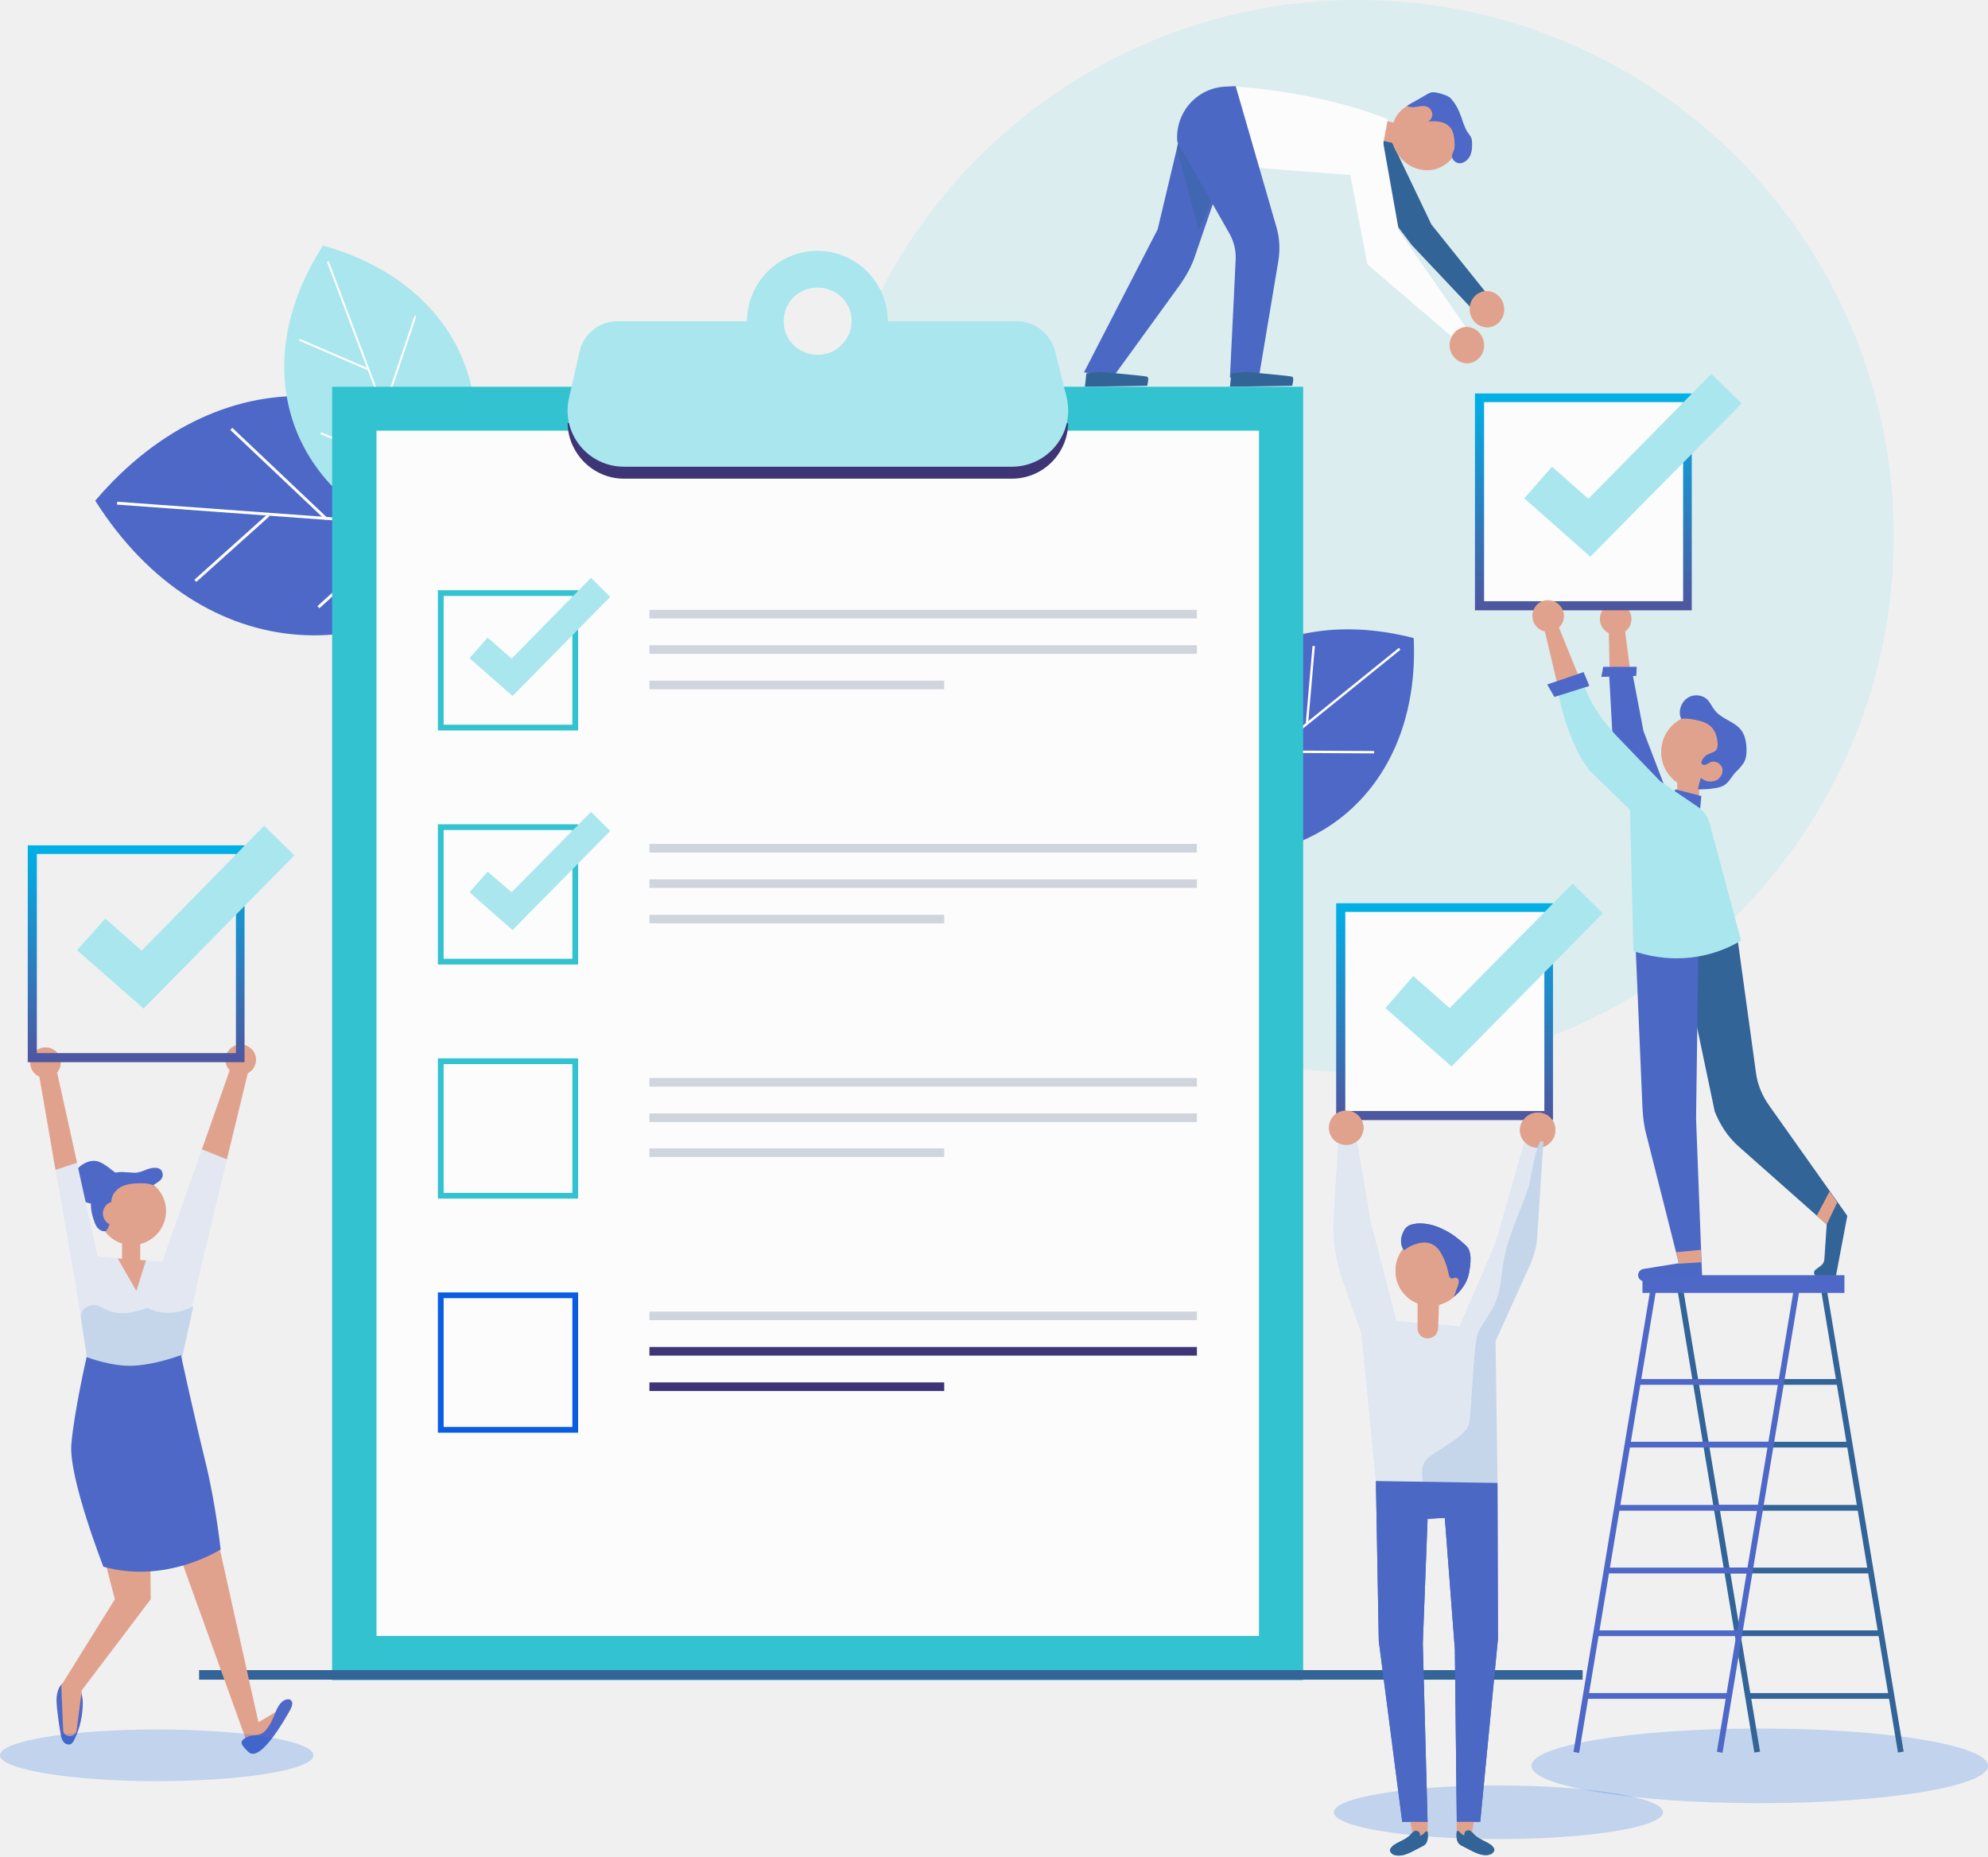
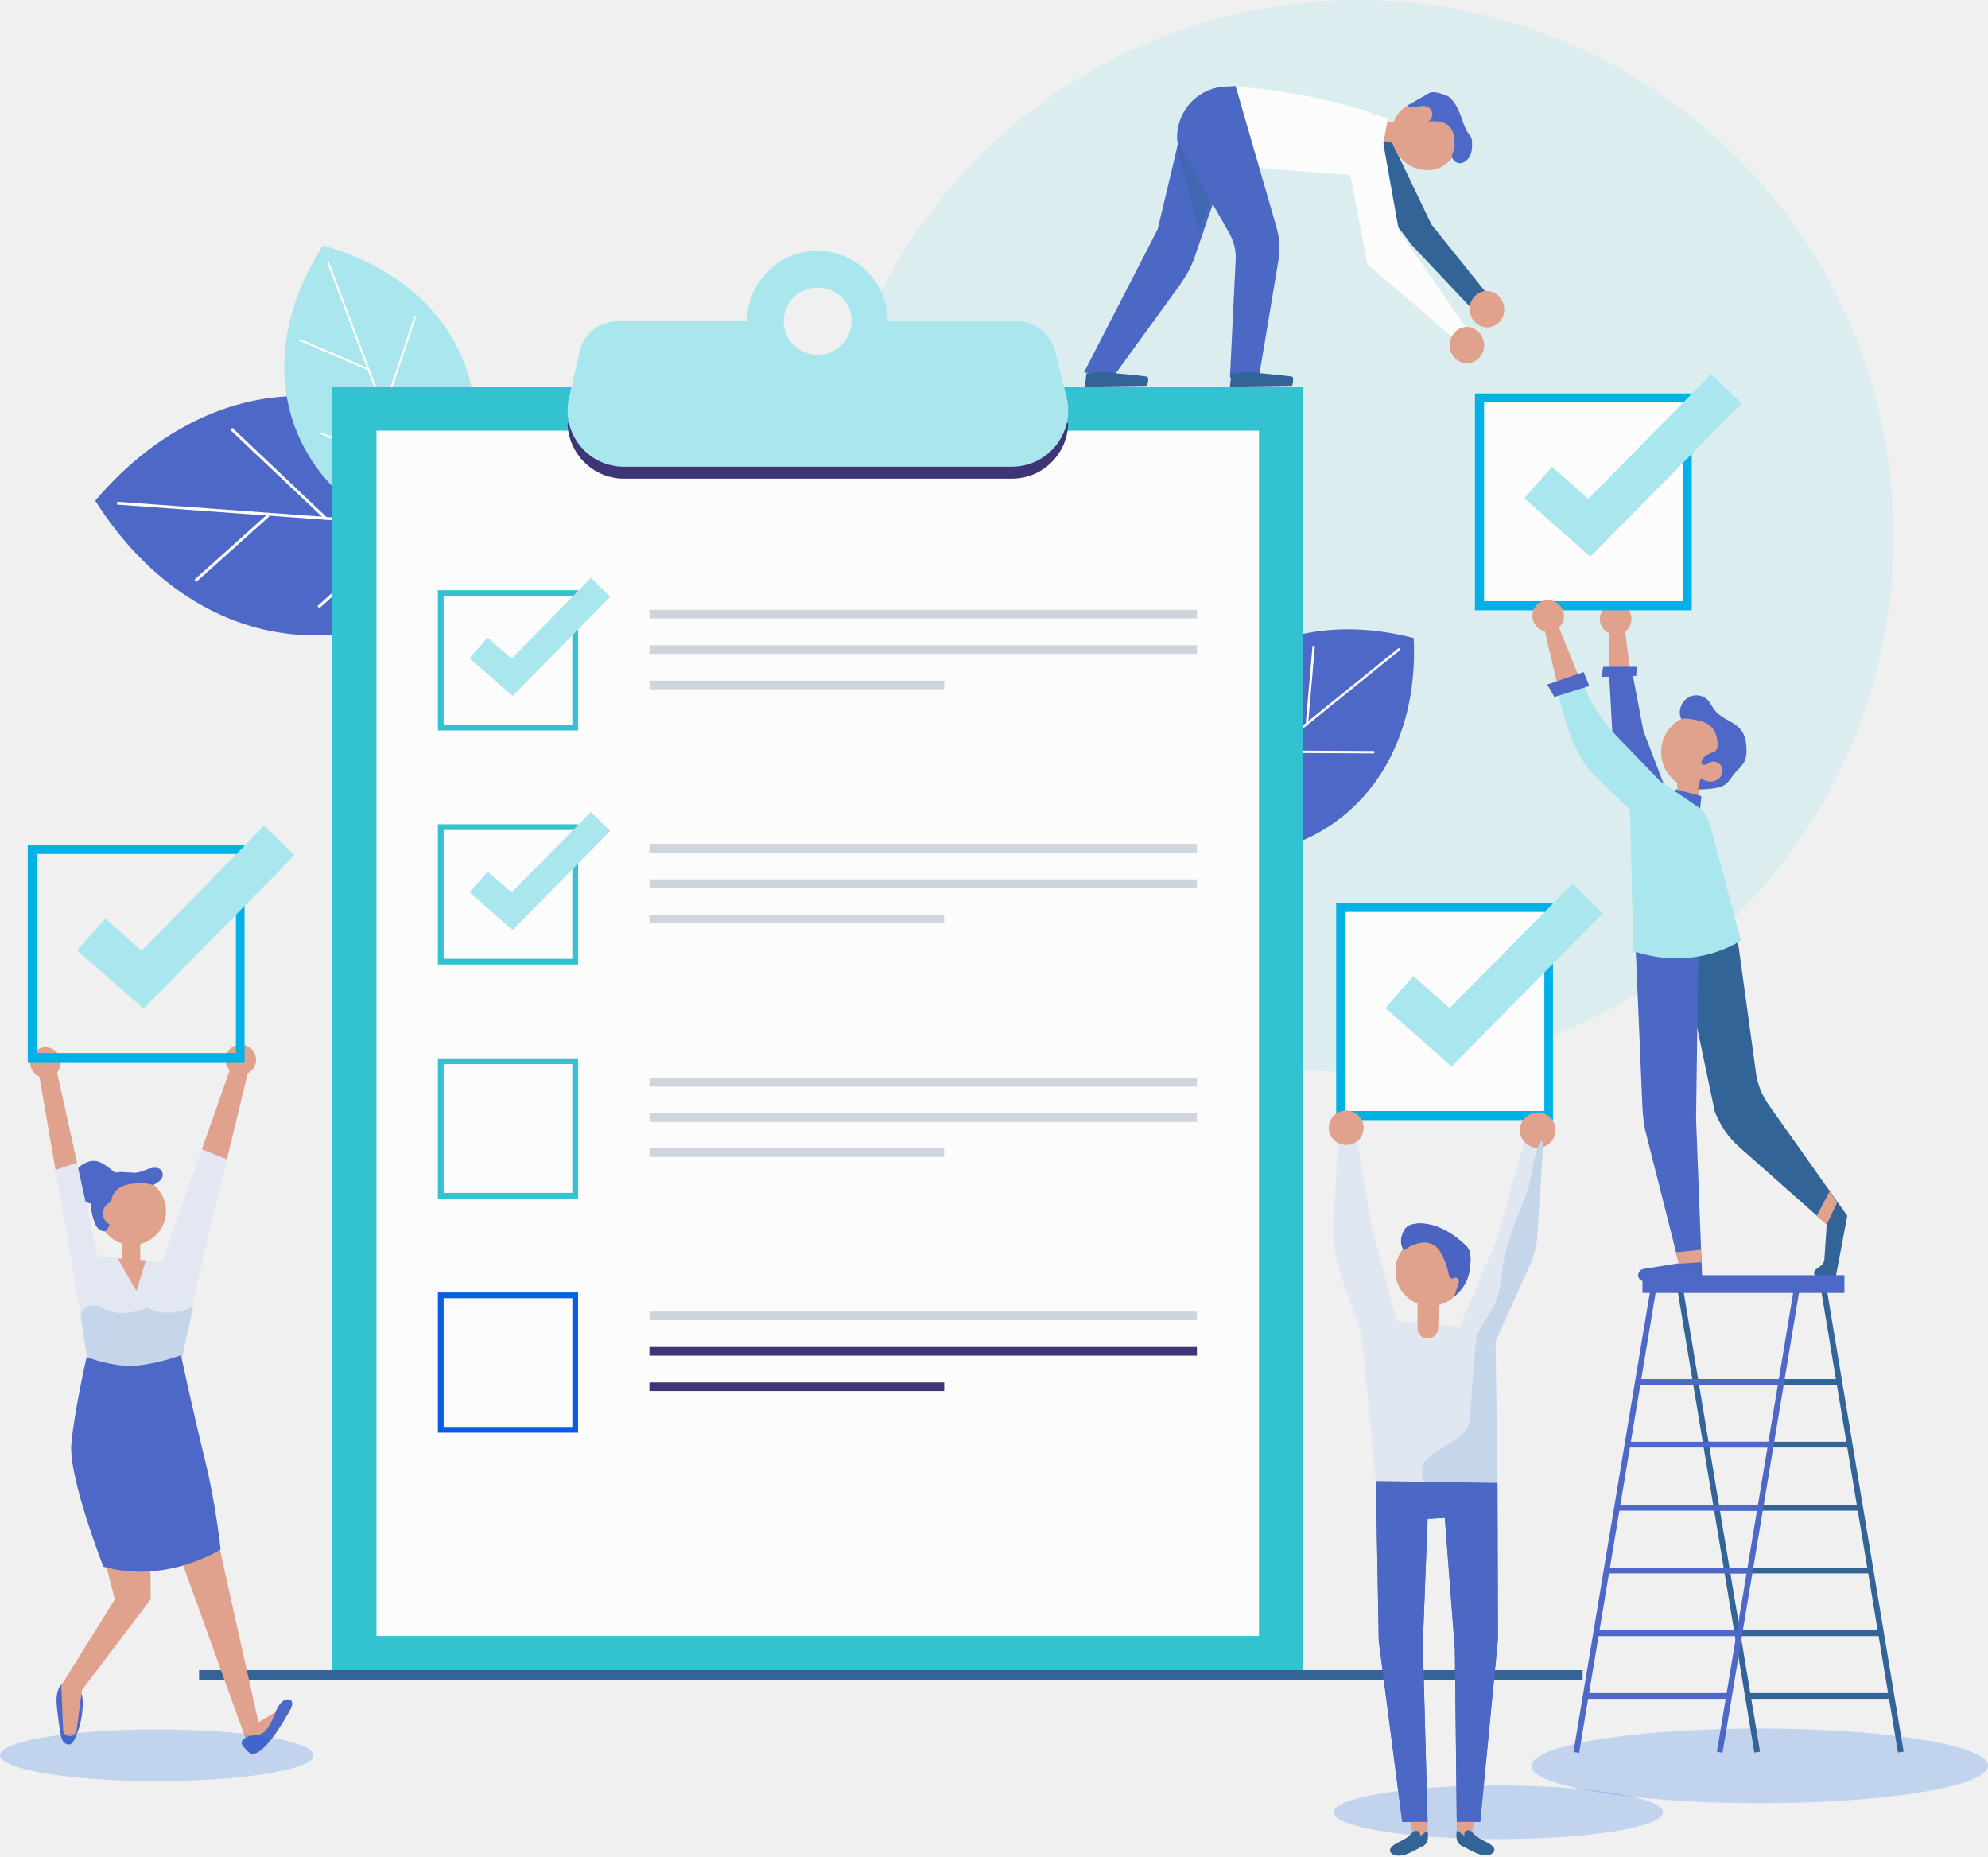
<svg xmlns="http://www.w3.org/2000/svg" width="211" height="197" viewBox="0 0 211 197" fill="none">
  <path opacity="0.3" d="M144.104 113.791C175.523 113.791 200.993 88.318 200.993 56.895C200.993 25.473 175.523 0 144.104 0C112.684 0 87.214 25.473 87.214 56.895C87.214 88.318 112.684 113.791 144.104 113.791Z" fill="#AAE6EE" />
  <path opacity="0.2" d="M159.037 195.171C168.688 195.171 176.511 193.897 176.511 192.326C176.511 190.755 168.688 189.481 159.037 189.481C149.387 189.481 141.564 190.755 141.564 192.326C141.564 193.897 149.387 195.171 159.037 195.171Z" fill="#0A5DE2" />
  <path d="M170.872 72.592L170.72 65.531H172.295L173.209 72.592H170.872Z" fill="#E1A28D" />
  <path d="M184.282 98.652L186.365 113.791C186.517 115.061 187.025 116.28 187.787 117.347L196.066 129.03L194.847 135.482H192.917C192.562 135.482 192.409 135.025 192.663 134.771L193.273 134.314C193.476 134.161 193.578 133.958 193.628 133.704L193.882 129.945L184.587 121.715C183.419 120.699 182.555 119.378 181.996 117.956L178.644 101.954L184.282 98.652Z" fill="#326497" />
  <path d="M177.984 82.498C178.034 82.6 178.034 85.597 178.034 85.597L180.371 86.308L180.32 82.447L177.984 82.498Z" fill="#E1A28D" />
  <path d="M169.044 75.437L166.199 76.453L163.812 66.344L165.133 65.785L169.044 75.437Z" fill="#E1A28D" />
  <path d="M173.209 71.17L174.428 77.571L177.831 86.46L173.819 87.68L171.126 77.723L170.771 71.221L173.209 71.17Z" fill="#4E68C7" />
  <path d="M180.269 99.821L180.015 118.718L180.676 135.99H174.53C174.225 135.99 173.92 135.736 173.869 135.431C173.818 135.076 174.072 134.72 174.428 134.669L178.187 134.06L174.733 120.395C174.479 119.48 174.377 118.515 174.326 117.55L173.565 99.668L180.269 99.821Z" fill="#4B68C4" />
  <path d="M195 127.608L193.882 129.945L192.816 129.03L194.187 126.439L195 127.608Z" fill="#E1A28D" />
  <path d="M180.422 86.156L180.574 84.479L177.831 83.768L177.323 84.683L180.422 86.156Z" fill="#4E68C7" />
  <path d="M166.504 72.745L167.977 72.338C168.841 74.878 170.263 76.809 172.142 78.688L176.206 82.905L180.168 85.597C180.777 86.003 181.234 86.613 181.438 87.324L184.79 99.821C181.488 101.802 177.526 102.208 173.869 101.091L173.361 100.938L173.006 85.953L168.688 81.736C166.961 79.552 165.793 75.844 165.285 73.1L166.504 72.745Z" fill="#AAE6EE" />
  <path d="M171.482 67.36C172.408 67.36 173.158 66.609 173.158 65.684C173.158 64.758 172.408 64.007 171.482 64.007C170.556 64.007 169.806 64.758 169.806 65.684C169.806 66.609 170.556 67.36 171.482 67.36Z" fill="#E1A28D" />
  <path d="M180.269 83.768C182.458 83.768 184.231 81.994 184.231 79.806C184.231 77.617 182.458 75.843 180.269 75.843C178.081 75.843 176.307 77.617 176.307 79.806C176.307 81.994 178.081 83.768 180.269 83.768Z" fill="#E1A28D" />
  <path d="M177.882 132.891L180.523 132.637L180.574 133.958L178.187 134.11L177.882 132.891Z" fill="#E1A28D" />
  <path d="M178.644 42.671H157.513V63.804H178.644V42.671Z" fill="#FCFCFC" />
  <path d="M164.218 72.643L168.079 71.322L168.688 72.796L164.98 73.964L164.218 72.643Z" fill="#4E68C7" />
  <path d="M170.161 70.764H173.717L173.666 71.729L169.958 71.831L170.161 70.764Z" fill="#4E68C7" />
-   <path d="M179.558 64.769H156.548V41.757H179.558V64.769ZM157.513 63.804H178.644V42.672H157.513V63.804Z" fill="url(#paint0_linear_1489_98280)" />
+   <path d="M179.558 64.769H156.548V41.757H179.558V64.769ZM157.513 63.804H178.644V42.672H157.513V63.804Z" fill="#00B1E7" />
  <path d="M181.641 39.674L168.587 52.933L164.726 49.529L161.78 52.882L168.79 59.08L184.841 42.824L181.641 39.674Z" fill="#AAE6EE" />
  <path d="M162.644 65.379C162.644 66.293 163.406 67.055 164.32 67.055C165.234 67.055 165.996 66.293 165.996 65.379C165.996 64.465 165.234 63.703 164.32 63.703C163.406 63.652 162.644 64.414 162.644 65.379Z" fill="#E1A28D" />
  <path d="M184.13 82.041C184.485 81.685 184.841 81.33 185.095 80.923C185.4 80.365 185.4 79.704 185.349 79.095C185.298 78.536 185.146 77.926 184.79 77.469C184.079 76.555 182.809 76.351 182.047 75.437C181.742 75.082 181.59 74.675 181.285 74.32C180.727 73.71 179.711 73.608 179.05 74.116C178.39 74.573 178.085 75.539 178.441 76.301C178.949 76.199 179.457 76.301 179.965 76.402C180.523 76.504 181.031 76.656 181.488 77.012C182.047 77.469 182.25 78.18 182.301 78.891C182.301 79.145 182.301 79.399 182.149 79.603C181.946 79.857 181.641 79.857 181.387 80.009C181.082 80.111 180.879 80.314 180.676 80.619C180.625 80.72 180.574 80.873 180.574 80.974C180.625 81.177 180.879 81.228 181.082 81.127C181.285 81.076 181.438 80.923 181.59 80.873C182.098 80.669 182.707 81.076 182.809 81.584C182.911 82.092 182.555 82.701 182.047 82.854C181.539 83.057 180.93 82.905 180.523 82.549C180.422 82.905 180.269 83.362 180.219 83.768C180.777 83.768 181.285 83.768 181.844 83.667C182.301 83.616 182.809 83.514 183.165 83.209C183.368 83.057 183.52 82.854 183.673 82.651C183.876 82.397 183.977 82.193 184.13 82.041Z" fill="#4E68C7" />
  <path d="M10.108 53.136C23.721 37.135 43.836 38.608 55.01 56.337C41.448 72.288 21.334 70.865 10.108 53.136Z" fill="#4E68C7" />
  <path d="M12.44 53.247L12.418 53.551L52.999 56.509L53.021 56.205L12.44 53.247Z" fill="white" />
  <path d="M28.382 54.574L20.631 61.528L20.834 61.755L28.585 54.801L28.382 54.574Z" fill="white" />
  <path d="M24.658 45.407L24.449 45.628L34.556 55.196L34.765 54.975L24.658 45.407Z" fill="white" />
  <path d="M40.626 46.865L40.422 47.091L50.731 56.368L50.935 56.141L40.626 46.865Z" fill="white" />
  <path d="M43.143 55.76L33.696 64.322L33.901 64.548L43.348 55.986L43.143 55.76Z" fill="white" />
  <path d="M150.047 67.716C150.809 84.175 138.516 94.132 122.618 89.966C121.856 73.558 134.148 63.601 150.047 67.716Z" fill="#4E68C7" />
  <path d="M148.476 68.754L123.668 88.807L123.828 89.005L148.636 68.951L148.476 68.754Z" fill="white" />
  <path d="M139.306 68.543L138.595 76.69L138.848 76.713L139.559 68.565L139.306 68.543Z" fill="white" />
  <path d="M134.931 79.641L134.929 79.895L145.85 79.954L145.851 79.7L134.931 79.641Z" fill="white" />
  <path d="M135.973 87.419L125.105 87.635L125.11 87.889L135.978 87.673L135.973 87.419Z" fill="white" />
  <path d="M130.337 73.918L129.518 83.891L129.771 83.912L130.59 73.939L130.337 73.918Z" fill="white" />
  <path d="M34.286 26.06C49.575 30.327 55.01 44.602 46.375 57.962C31.035 53.695 25.651 39.42 34.286 26.06Z" fill="#AAE6EE" />
  <path d="M34.893 27.725L34.703 27.797L45.58 56.649L45.77 56.578L34.893 27.725Z" fill="white" />
  <path d="M31.824 35.964L31.744 36.15L39.023 39.282L39.103 39.096L31.824 35.964Z" fill="white" />
  <path d="M43.993 33.517L40.623 43.532L40.815 43.597L44.186 33.582L43.993 33.517Z" fill="white" />
  <path d="M48.029 44.988L44.944 54.987L45.138 55.047L48.223 45.048L48.029 44.988Z" fill="white" />
  <path d="M34.083 45.87L34.004 46.057L42.889 49.827L42.968 49.64L34.083 45.87Z" fill="white" />
  <path d="M146.796 13.106L151.926 23.825L158.529 32.055L156.65 33.223L149.843 26.009L143.088 17.12L146.796 13.106Z" fill="#326497" />
  <path d="M146.034 12.547L149.031 13.309L148.32 15.29L144.916 14.528L146.034 12.547Z" fill="#E1A28D" />
  <path d="M127.748 9.906L125.107 14.935L122.872 24.333L115.049 39.522L118.199 39.929L125.31 30.124C125.97 29.159 126.529 28.143 126.884 27.026L130.542 16.358L127.748 9.906Z" fill="#4B68C4" />
  <path opacity="0.4" d="M129.881 18.136L127.24 24.435L124.903 15.646L125.107 14.834L126.834 11.583L127.189 11.481C127.189 11.481 128.256 14.275 128.51 14.884C128.611 15.291 129.221 16.663 129.881 18.136Z" fill="#326497" />
  <path d="M148.472 24.485L156.65 36.271L155.025 36.525L145.12 28.041L142.885 16.256C142.885 16.256 142.58 12.649 144.205 12.751C145.831 12.852 146.745 14.783 146.745 14.783L148.472 24.485Z" fill="#FCFCFC" />
  <path d="M147.304 12.649C139.634 9.601 131.151 9.195 131.151 9.195L127.799 17.373L146.135 18.796L147.304 12.649Z" fill="#FCFCFC" />
  <path d="M131.151 9.144L130.034 9.195C126.986 9.347 124.7 11.989 124.954 15.037L130.491 24.79C130.948 25.603 131.202 26.568 131.151 27.533L130.542 40.081L133.64 39.878L135.672 27.737C135.875 26.517 135.824 25.247 135.469 24.079L131.151 9.144Z" fill="#4B68C4" />
  <path d="M155.99 32.969C156.091 34.036 156.955 34.798 157.971 34.747C158.986 34.645 159.748 33.731 159.647 32.664C159.545 31.597 158.682 30.835 157.666 30.886C156.65 30.988 155.888 31.902 155.99 32.969Z" fill="#E1A28D" />
  <path d="M148.32 16.307C149.437 18.034 151.672 18.593 153.298 17.526C154.923 16.459 155.38 14.224 154.263 12.497C153.145 10.77 150.91 10.211 149.285 11.278C147.609 12.294 147.202 14.58 148.32 16.307Z" fill="#E1A28D" />
  <path d="M153.856 36.779C153.958 37.846 154.821 38.608 155.837 38.557C156.853 38.455 157.615 37.541 157.513 36.474C157.412 35.407 156.548 34.645 155.532 34.696C154.517 34.798 153.805 35.763 153.856 36.779Z" fill="#E1A28D" />
  <path d="M130.694 39.624L130.542 41.046L137.145 40.944C137.145 40.944 137.399 40.03 137.145 39.979C136.891 39.878 132.218 39.471 132.218 39.471L130.694 39.624Z" fill="#326497" />
  <path d="M115.303 39.624L115.151 41.046L121.754 40.944C121.754 40.944 122.008 40.03 121.754 39.979C121.5 39.878 116.827 39.471 116.827 39.471L115.303 39.624Z" fill="#326497" />
  <path d="M155.025 17.323C155.431 17.272 155.786 16.967 155.99 16.612C156.193 16.256 156.244 15.799 156.244 15.393C156.244 15.189 156.244 14.935 156.193 14.732C156.091 14.377 155.736 14.072 155.583 13.716C155.482 13.513 155.431 13.31 155.329 13.107C155.075 12.345 154.821 11.582 154.364 10.922C154.212 10.719 154.059 10.516 153.907 10.363C153.653 10.16 153.298 10.059 152.993 9.957C152.637 9.855 152.282 9.754 151.926 9.805C151.723 9.855 151.52 9.957 151.367 10.059C150.707 10.465 149.996 10.82 149.336 11.227C149.64 11.43 150.047 11.379 150.402 11.329C150.758 11.278 151.164 11.176 151.469 11.329C151.774 11.43 151.977 11.735 152.028 12.091C152.028 12.395 151.875 12.751 151.571 12.903C152.028 12.852 152.485 12.852 152.942 12.954C153.399 13.056 153.805 13.31 154.059 13.716C154.263 14.072 154.313 14.478 154.364 14.834C154.364 15.139 154.415 15.443 154.364 15.748C154.313 16.002 154.161 16.256 154.11 16.51C154.059 17.018 154.618 17.374 155.025 17.323Z" fill="#4E68C7" />
  <path opacity="0.2" d="M186.771 191.361C200.152 191.361 211 189.587 211 187.399C211 185.211 200.152 183.437 186.771 183.437C173.39 183.437 162.542 185.211 162.542 187.399C162.542 189.587 173.39 191.361 186.771 191.361Z" fill="#0A5DE2" />
  <path d="M138.313 41.046H35.251V178.306H138.313V41.046Z" fill="#33C2CF" />
  <path d="M133.624 173.618L133.624 45.706L39.959 45.706L39.959 173.618H133.624Z" fill="#FCFCFC" />
  <path d="M60.242 44.907C60.293 48.056 62.883 50.8 66.236 50.8H107.379C110.732 50.8 113.322 48.107 113.373 44.907H60.242Z" fill="#3E3577" />
  <path d="M112.002 37.338C111.545 35.458 109.868 34.087 107.938 34.087H94.224C94.224 29.972 90.871 26.619 86.757 26.619C82.642 26.619 79.29 29.972 79.29 34.087H65.576C63.645 34.087 61.918 35.407 61.512 37.338L60.395 42.215C59.531 45.974 62.376 49.53 66.236 49.53H107.379C111.24 49.53 114.084 45.974 113.221 42.215L112.002 37.338ZM87.468 37.592C84.928 38.049 82.744 35.915 83.252 33.376C83.506 31.953 84.674 30.835 86.097 30.581C88.636 30.124 90.82 32.258 90.312 34.798C90.008 36.169 88.89 37.338 87.468 37.592Z" fill="#AAE6EE" />
  <path d="M61.36 77.52H46.477V62.636H61.36V77.52ZM47.087 76.91H60.75V63.245H47.087V76.91Z" fill="#33C2CF" />
  <path d="M62.731 61.315L54.299 69.9L51.76 67.665L49.829 69.849L54.401 73.862L64.763 63.347L62.731 61.315Z" fill="#AAE6EE" />
  <path d="M127.037 64.718H68.928V65.633H127.037V64.718Z" fill="#D0D5DD" />
  <path d="M127.037 68.478H68.928V69.392H127.037V68.478Z" fill="#D0D5DD" />
  <path d="M100.217 72.237H68.928V73.151H100.217V72.237Z" fill="#D0D5DD" />
  <path d="M61.36 102.361H46.477V87.477H61.36V102.361ZM47.087 101.751H60.75V88.086H47.087V101.751Z" fill="#33C2CF" />
  <path d="M62.731 86.156L54.299 94.69L51.76 92.506L49.829 94.69L54.401 98.703L64.763 88.188L62.731 86.156Z" fill="#AAE6EE" />
  <path d="M127.037 89.559H68.928V90.474H127.037V89.559Z" fill="#D0D5DD" />
  <path d="M127.037 93.318H68.928V94.233H127.037V93.318Z" fill="#D0D5DD" />
  <path d="M100.217 97.078H68.928V97.992H100.217V97.078Z" fill="#D0D5DD" />
  <path d="M61.36 127.202H46.477V112.317H61.36V127.202ZM47.087 126.592H60.75V112.927H47.087V126.592Z" fill="#33C2CF" />
  <path d="M127.037 114.4H68.928V115.315H127.037V114.4Z" fill="#D0D5DD" />
  <path d="M127.037 118.159H68.928V119.074H127.037V118.159Z" fill="#D0D5DD" />
  <path d="M100.217 121.868H68.928V122.782H100.217V121.868Z" fill="#D0D5DD" />
  <path d="M61.36 152.042H46.477V137.158H61.36V152.042ZM47.087 151.433H60.75V137.768H47.087V151.433Z" fill="#0A5DE2" />
  <path d="M127.037 139.19H68.928V140.104H127.037V139.19Z" fill="#D0D5DD" />
  <path d="M127.037 142.949H68.928V143.864H127.037V142.949Z" fill="#3E3577" />
  <path d="M100.217 146.708H68.928V147.623H100.217V146.708Z" fill="#3E3577" />
  <path d="M193.757 136.025L193.156 136.125L201.444 185.988L202.046 185.888L193.757 136.025Z" fill="#326497" />
  <path d="M178.517 136.03L177.916 136.13L186.204 185.993L186.805 185.893L178.517 136.03Z" fill="#326497" />
  <path d="M195.305 146.353H179.965V146.963H195.305V146.353Z" fill="#326497" />
  <path d="M196.422 153.008H181.082V153.617H196.422V153.008Z" fill="#326497" />
  <path d="M197.489 159.713H182.149V160.323H197.489V159.713Z" fill="#326497" />
  <path d="M198.606 166.368H183.266V166.977H198.606V166.368Z" fill="#326497" />
  <path d="M199.673 173.022H184.333V173.632H199.673V173.022Z" fill="#326497" />
  <path d="M200.74 179.677H185.4V180.287H200.74V179.677Z" fill="#326497" />
  <path d="M175.292 136.068L167.004 185.931L167.605 186.031L175.893 136.168L175.292 136.068Z" fill="#4E68C7" />
  <path d="M190.512 136.046L182.224 185.909L182.825 186.009L191.114 136.146L190.512 136.046Z" fill="#4E68C7" />
  <path d="M189.006 146.353H173.666V146.963H189.006V146.353Z" fill="#4E68C7" />
  <path d="M187.939 153.008H172.599V153.617H187.939V153.008Z" fill="#4E68C7" />
  <path d="M186.873 159.713H171.533V160.322H186.873V159.713Z" fill="#4E68C7" />
  <path d="M185.755 166.368H170.415V166.977H185.755V166.368Z" fill="#4E68C7" />
  <path d="M184.689 173.022H169.349V173.632H184.689V173.022Z" fill="#4E68C7" />
  <path d="M183.571 179.677H168.231V180.287H183.571V179.677Z" fill="#4E68C7" />
  <path d="M195.762 135.33H174.326V137.209H195.762V135.33Z" fill="#4E68C7" />
  <path d="M167.977 177.239H21.131V178.255H167.977V177.239Z" fill="#326497" />
  <path d="M151.52 193.343V194.867L149.996 194.918L149.691 193.241L151.52 193.343Z" fill="#E1A28D" />
  <path d="M150.707 194.867C150.758 194.714 150.707 194.511 150.605 194.41C150.504 194.308 150.301 194.257 150.148 194.308C149.996 194.359 149.894 194.511 149.742 194.664C149.437 195.019 149.031 195.222 148.624 195.426C148.218 195.629 147.761 195.832 147.558 196.238C147.456 196.492 147.71 196.746 147.964 196.848C148.929 197.153 149.945 196.442 150.859 195.984C151.012 195.934 151.164 195.832 151.266 195.73C151.571 195.426 151.571 194.867 151.52 194.41C151.52 194.359 151.418 194.359 151.367 194.359C151.317 194.359 151.266 194.41 151.215 194.46C151.113 194.664 150.859 194.714 150.707 194.867Z" fill="#326497" />
  <path d="M154.618 193.292V194.816L156.142 194.867L156.447 193.19L154.618 193.292Z" fill="#E1A28D" />
  <path d="M155.431 194.816C155.38 194.664 155.431 194.46 155.533 194.359C155.634 194.257 155.837 194.206 155.99 194.257C156.142 194.308 156.244 194.46 156.396 194.613C156.701 194.968 157.107 195.172 157.513 195.375C157.92 195.578 158.377 195.781 158.58 196.188C158.682 196.442 158.428 196.696 158.174 196.797C157.209 197.102 156.193 196.391 155.279 195.934C155.126 195.883 154.974 195.781 154.872 195.68C154.567 195.375 154.567 194.816 154.618 194.359C154.618 194.308 154.72 194.308 154.771 194.308C154.821 194.308 154.872 194.359 154.923 194.41C155.025 194.613 155.228 194.664 155.431 194.816Z" fill="#326497" />
  <path d="M146.39 160.831L144.51 141.527L142.478 135.787C141.716 133.603 141.412 131.317 141.564 129.031L142.072 120.903L143.951 120.649L145.475 129.691L148.218 140.207L154.923 140.765L158.377 132.739C158.682 132.028 158.936 131.317 159.139 130.555L161.882 120.903L163.761 121.157L163.101 131.266C163.05 132.231 162.796 133.146 162.39 134.009L158.631 142.34L158.885 160.323L146.39 160.831Z" fill="#E0E7F1" />
  <path d="M158.987 173.938L157.107 193.343H154.618L154.415 175.055L153.348 161.085L151.52 161.187L151.012 174.395L151.52 193.343H148.828L146.339 174.141L146.034 157.174L158.936 157.377L158.987 173.938Z" fill="#4B68C4" />
  <path d="M144.713 119.684C144.713 120.7 143.901 121.513 142.885 121.513C141.869 121.513 141.056 120.7 141.056 119.684C141.056 118.668 141.869 117.855 142.885 117.855C143.901 117.855 144.713 118.668 144.713 119.684Z" fill="#E1A28D" />
  <path d="M165.082 119.938C165.082 120.954 164.218 121.817 163.202 121.817C162.187 121.817 161.323 120.954 161.323 119.938C161.323 118.922 162.187 118.058 163.202 118.058C164.269 118.058 165.082 118.871 165.082 119.938Z" fill="#E1A28D" />
  <path d="M155.533 134.873C155.533 136.905 153.907 138.581 151.825 138.581C149.793 138.581 148.117 136.956 148.117 134.873C148.117 132.79 149.742 131.165 151.825 131.165C153.856 131.215 155.533 132.841 155.533 134.873Z" fill="#E1A28D" />
  <path d="M155.583 132.181C154.872 131.52 154.11 130.911 153.247 130.504C152.383 130.047 151.418 129.793 150.453 129.844C150.047 129.895 149.59 129.945 149.285 130.25C149.082 130.403 148.98 130.657 148.878 130.911C148.624 131.469 148.624 132.181 149.031 132.689C149.59 132.231 150.25 131.977 150.91 131.876C151.266 131.825 151.621 131.876 151.977 132.028C152.383 132.231 152.739 132.587 152.942 132.993C153.298 133.603 153.552 134.263 153.704 134.975C153.755 135.127 153.755 135.279 153.805 135.432C153.856 135.584 154.009 135.686 154.161 135.686C154.263 135.686 154.364 135.584 154.466 135.584C154.669 135.584 154.821 135.737 154.821 135.94C154.872 136.143 154.771 136.295 154.72 136.499C154.567 136.854 154.466 137.261 154.313 137.616C155.075 137.007 155.685 136.143 155.888 135.229C156.091 134.162 156.294 132.841 155.583 132.181Z" fill="#4B63C1" />
  <path d="M163.914 96.773H142.783V117.905H163.914V96.773Z" fill="#FCFCFC" />
-   <path d="M164.828 118.871H141.818V95.859H164.828V118.871ZM142.783 117.906H163.914V96.773H142.783V117.906Z" fill="url(#paint1_linear_1489_98280)" />
+   <path d="M164.828 118.871H141.818V95.859H164.828V118.871ZM142.783 117.906H163.914V96.773H142.783V117.906Z" fill="#00B1E7" />
  <path d="M166.91 93.776L153.856 106.984L149.996 103.58L147.05 106.984L154.059 113.181L170.11 96.925L166.91 93.776Z" fill="#AAE6EE" />
  <path d="M146.39 160.831L144.51 141.527L142.478 135.787C141.716 133.603 141.412 131.317 141.564 129.031L142.072 120.903L143.951 120.649L145.475 129.691L148.218 140.207L154.923 140.765L158.377 132.739C158.682 132.028 158.936 131.317 159.139 130.555L161.882 120.903L163.761 121.157L163.101 131.266C163.05 132.231 162.796 133.146 162.39 134.009L158.631 142.34L158.885 160.323L146.39 160.831Z" fill="#E0E7F1" />
  <path d="M144.713 119.684C144.713 120.7 143.901 121.513 142.885 121.513C141.869 121.513 141.056 120.7 141.056 119.684C141.056 118.668 141.869 117.855 142.885 117.855C143.901 117.855 144.713 118.668 144.713 119.684Z" fill="#E1A28D" />
  <path d="M165.082 119.938C165.082 120.954 164.218 121.817 163.202 121.817C162.187 121.817 161.323 120.954 161.323 119.938C161.323 118.922 162.187 118.058 163.202 118.058C164.269 118.058 165.082 118.871 165.082 119.938Z" fill="#E1A28D" />
  <path d="M155.533 134.873C155.533 136.905 153.907 138.581 151.825 138.581C149.793 138.581 148.117 136.956 148.117 134.873C148.117 132.79 149.742 131.165 151.825 131.165C153.856 131.215 155.533 132.841 155.533 134.873Z" fill="#E1A28D" />
  <path d="M155.583 132.181C154.872 131.52 154.11 130.911 153.247 130.504C152.383 130.047 151.418 129.793 150.453 129.844C150.047 129.895 149.59 129.945 149.285 130.25C149.082 130.403 148.98 130.657 148.878 130.911C148.624 131.469 148.624 132.181 149.031 132.689C149.59 132.231 150.25 131.977 150.91 131.876C151.266 131.825 151.621 131.876 151.977 132.028C152.383 132.231 152.739 132.587 152.942 132.993C153.298 133.603 153.552 134.263 153.704 134.975C153.755 135.127 153.755 135.279 153.805 135.432C153.856 135.584 154.009 135.686 154.161 135.686C154.263 135.686 154.364 135.584 154.466 135.584C154.669 135.584 154.821 135.737 154.821 135.94C154.872 136.143 154.771 136.295 154.72 136.499C154.567 136.854 154.466 137.261 154.313 137.616C155.075 137.007 155.685 136.143 155.888 135.229C156.091 134.162 156.294 132.841 155.583 132.181Z" fill="#4B63C1" />
  <path d="M150.453 137.057V140.969C150.453 141.578 150.91 142.036 151.52 142.036C152.129 142.036 152.586 141.578 152.637 141.02L152.79 136.803L150.453 137.057Z" fill="#E1A28D" />
  <path d="M163.152 131.266L163.812 121.157L163.507 121.106C162.745 122.478 162.491 125.272 162.237 125.983C161.323 128.675 160.002 131.266 159.545 134.06C159.342 135.431 159.291 136.803 158.783 138.073C158.326 139.241 157.463 140.207 156.904 141.375C156.345 142.543 156.193 150.366 155.888 151.23C155.228 152.856 151.52 154.227 151.113 155.294C150.504 156.97 151.469 158.901 152.993 159.866C153.501 160.171 154.059 160.374 154.618 160.526L158.987 160.323L158.733 142.34L162.491 134.009C162.847 133.145 163.101 132.231 163.152 131.266Z" fill="#C5D6EA" />
  <path d="M151.52 193.343V194.867L149.996 194.918L149.691 193.241L151.52 193.343Z" fill="#E1A28D" />
  <path d="M150.707 194.867C150.758 194.714 150.707 194.511 150.605 194.41C150.504 194.308 150.301 194.257 150.148 194.308C149.996 194.359 149.894 194.511 149.742 194.664C149.437 195.019 149.031 195.222 148.624 195.426C148.218 195.629 147.761 195.832 147.558 196.238C147.456 196.492 147.71 196.746 147.964 196.848C148.929 197.153 149.945 196.442 150.859 195.984C151.012 195.934 151.164 195.832 151.266 195.73C151.571 195.426 151.571 194.867 151.52 194.41C151.52 194.359 151.418 194.359 151.367 194.359C151.317 194.359 151.266 194.41 151.215 194.46C151.113 194.664 150.859 194.714 150.707 194.867Z" fill="#326497" />
  <path d="M154.618 193.292V194.816L156.142 194.867L156.447 193.19L154.618 193.292Z" fill="#E1A28D" />
  <path d="M155.431 194.816C155.38 194.664 155.431 194.46 155.533 194.359C155.634 194.257 155.837 194.206 155.99 194.257C156.142 194.308 156.244 194.46 156.396 194.613C156.701 194.968 157.107 195.172 157.513 195.375C157.92 195.578 158.377 195.781 158.58 196.188C158.682 196.442 158.428 196.696 158.174 196.797C157.209 197.102 156.193 196.391 155.279 195.934C155.126 195.883 154.974 195.781 154.872 195.68C154.567 195.375 154.567 194.816 154.618 194.359C154.618 194.308 154.72 194.308 154.771 194.308C154.821 194.308 154.872 194.359 154.923 194.41C155.025 194.613 155.228 194.664 155.431 194.816Z" fill="#326497" />
  <path d="M158.987 173.938L157.107 193.343H154.618L154.415 175.055L153.348 161.085L151.52 161.187L151.012 174.395L151.52 193.343H148.828L146.339 174.141L146.034 157.174L158.936 157.377L158.987 173.938Z" fill="#4B68C4" />
  <path d="M10.311 123.239C9.702 123.087 9.092 123.341 8.584 123.697C7.873 124.255 7.365 125.17 7.619 126.033C7.772 126.592 8.178 127.049 8.686 127.354C8.94 127.507 9.245 127.659 9.549 127.71C10.362 127.862 11.175 127.405 11.734 126.846C12.191 126.389 13.308 125.424 12.648 124.763C12.292 124.459 11.886 124.205 11.53 123.9C11.175 123.646 10.768 123.341 10.311 123.239Z" fill="#4E68C7" />
  <path d="M8.432 154.532L9.194 144.016L8.026 136.295L4.064 113.588L5.943 113.283L10.362 133.348L17.219 133.907L24.381 113.588L26.312 113.842L21.08 135.533L19.251 143.864L19.454 153.973L8.432 154.532Z" fill="#E2E7F1" />
  <path d="M8.178 123.392L5.892 124.154L4.064 113.588L5.943 113.283L8.178 123.392Z" fill="#E1A28D" />
  <path d="M21.435 121.969L24.077 123.036L26.311 113.841L24.381 113.587L21.435 121.969Z" fill="#E1A28D" />
  <path d="M12.495 133.552L14.476 137.006L15.492 133.755L12.495 133.552Z" fill="#E1A28D" />
  <path d="M27.175 112.47C27.175 113.384 26.413 114.095 25.55 114.095C24.635 114.095 23.924 113.333 23.924 112.47C23.924 111.555 24.686 110.844 25.55 110.844C26.413 110.844 27.175 111.555 27.175 112.47Z" fill="#E1A28D" />
  <path d="M6.451 112.775C6.451 113.689 5.689 114.4 4.825 114.4C3.911 114.4 3.2 113.638 3.2 112.775C3.2 111.86 3.962 111.149 4.825 111.149C5.74 111.149 6.451 111.86 6.451 112.775Z" fill="#E1A28D" />
  <path d="M17.626 128.522C17.626 130.503 16 132.129 14.019 132.129C12.038 132.129 10.413 130.503 10.413 128.522C10.413 126.541 12.038 124.916 14.019 124.916C16 124.916 17.626 126.541 17.626 128.522Z" fill="#E1A28D" />
  <path d="M12.953 133.653V131.164H14.883V134.009L13.969 134.72L12.953 133.653Z" fill="#E1A28D" />
  <path d="M14.324 124.459C14.375 124.459 14.375 124.459 14.426 124.459C14.832 124.408 15.238 124.255 15.594 124.103C16.153 123.9 17.169 123.697 17.27 124.611C17.321 125.221 16.711 125.475 16.254 125.779C15.797 125.576 15.34 125.576 14.883 125.576C14.273 125.576 13.613 125.627 13.003 125.881C12.445 126.135 11.937 126.643 11.835 127.303C11.784 127.608 11.835 127.913 11.886 128.218C11.937 128.523 11.988 128.827 11.886 129.132C11.784 129.437 11.48 130.605 11.175 130.656C10.921 130.707 10.718 130.605 10.514 130.453C10.311 130.3 10.21 130.097 10.108 129.894C9.803 129.132 9.6 128.319 9.651 127.507C9.753 125.576 11.48 124.154 13.359 124.408C13.714 124.408 14.019 124.459 14.324 124.459Z" fill="#4E68C7" />
  <path d="M13.461 128.776C13.461 129.488 12.902 130.046 12.191 130.046C11.48 130.046 10.921 129.488 10.921 128.776C10.921 128.065 11.48 127.506 12.191 127.506C12.851 127.506 13.461 128.065 13.461 128.776Z" fill="#E1A28D" />
  <path d="M15.645 138.784C14.324 139.292 12.851 139.597 11.53 139.089C11.073 138.936 10.667 138.632 10.21 138.53C9.803 138.428 9.092 138.632 8.838 138.987C8.686 139.241 8.584 139.495 8.584 139.8L9.245 144.067L9.143 145.49C10.514 146.201 12.14 146.252 13.714 146.252C14.73 146.252 15.797 146.302 16.813 146.302C17.27 146.302 17.778 146.302 18.184 146.099C18.642 145.845 18.896 145.286 19.149 144.829C19.2 144.677 19.302 144.524 19.353 144.372V143.966L20.521 138.632C19.048 139.444 17.067 139.597 15.645 138.784Z" fill="#C5D6EA" />
  <path d="M5.994 180.439C5.994 180.693 6.045 180.998 6.045 181.252C6.146 182.116 6.248 182.979 6.4 183.792C6.451 184.148 6.502 184.503 6.705 184.808C6.908 185.113 7.365 185.265 7.619 185.011C7.721 184.91 7.822 184.808 7.873 184.656C8.483 183.437 8.787 182.065 8.787 180.693C8.787 179.728 8.432 178.763 7.365 178.509C6.349 178.306 5.994 179.576 5.994 180.439Z" fill="#4E68C7" />
  <path d="M8.838 147.064L19.353 146.556L27.429 182.776L30.731 180.795L26.616 186.027L15.848 156.157L16 169.721L8.686 179.373L8.229 182.878L8.127 183.64C8.076 184.046 7.721 184.3 7.314 184.249C6.959 184.198 6.705 183.944 6.705 183.589L6.502 178.865L12.191 169.721L8.229 154.532L8.838 147.064Z" fill="#E1A28D" />
  <path d="M9.194 144.016C9.194 144.016 11.886 145.083 14.273 144.931C16.711 144.778 19.2 143.813 19.2 143.813C19.2 143.813 20.673 150.569 21.791 155.09C22.908 159.612 23.416 164.438 23.416 164.438C23.416 164.438 17.677 168.146 10.972 166.266C10.972 166.266 7.314 156.919 7.568 153.312C7.873 149.757 9.194 144.016 9.194 144.016Z" fill="#4E68C7" />
  <path d="M30.832 181.405C30.985 181.1 31.137 180.693 30.883 180.439C30.731 180.287 30.477 180.338 30.273 180.389C29.715 180.643 29.41 181.252 29.207 181.811C27.937 184.961 27.277 183.741 26.108 184.402C25.296 184.859 25.651 185.215 26.362 185.926C27.632 187.145 30.324 182.319 30.832 181.405Z" fill="#4E68C7" />
  <path opacity="0.2" d="M33.27 186.281C33.27 187.805 25.804 189.024 16.61 189.024C7.416 189.024 0 187.754 0 186.281C0 184.757 7.467 183.538 16.661 183.538C25.854 183.538 33.27 184.757 33.27 186.281Z" fill="#0A5DE2" />
-   <path d="M25.956 112.724H2.946V89.712H25.956V112.724ZM3.911 111.759H25.042V90.626H3.911V111.759Z" fill="url(#paint2_linear_1489_98280)" />
+   <path d="M25.956 112.724H2.946V89.712H25.956V112.724ZM3.911 111.759H25.042V90.626H3.911V111.759Z" fill="#00B1E7" />
  <path d="M28.038 87.629L15.035 100.888L11.175 97.484L8.178 100.837L15.238 107.034L31.239 90.778L28.038 87.629Z" fill="#AAE6EE" />
  <defs>
    <linearGradient id="paint0_linear_1489_98280" x1="168.053" y1="41.757" x2="168.053" y2="64.769" gradientUnits="userSpaceOnUse">
      <stop stop-color="#00B1E7" />
      <stop offset="1" stop-color="#4E569F" />
    </linearGradient>
    <linearGradient id="paint1_linear_1489_98280" x1="153.323" y1="95.859" x2="153.323" y2="118.871" gradientUnits="userSpaceOnUse">
      <stop stop-color="#00B1E7" />
      <stop offset="1" stop-color="#4E569F" />
    </linearGradient>
    <linearGradient id="paint2_linear_1489_98280" x1="14.451" y1="89.712" x2="14.451" y2="112.724" gradientUnits="userSpaceOnUse">
      <stop stop-color="#00B1E7" />
      <stop offset="1" stop-color="#4E569F" />
    </linearGradient>
  </defs>
</svg>
